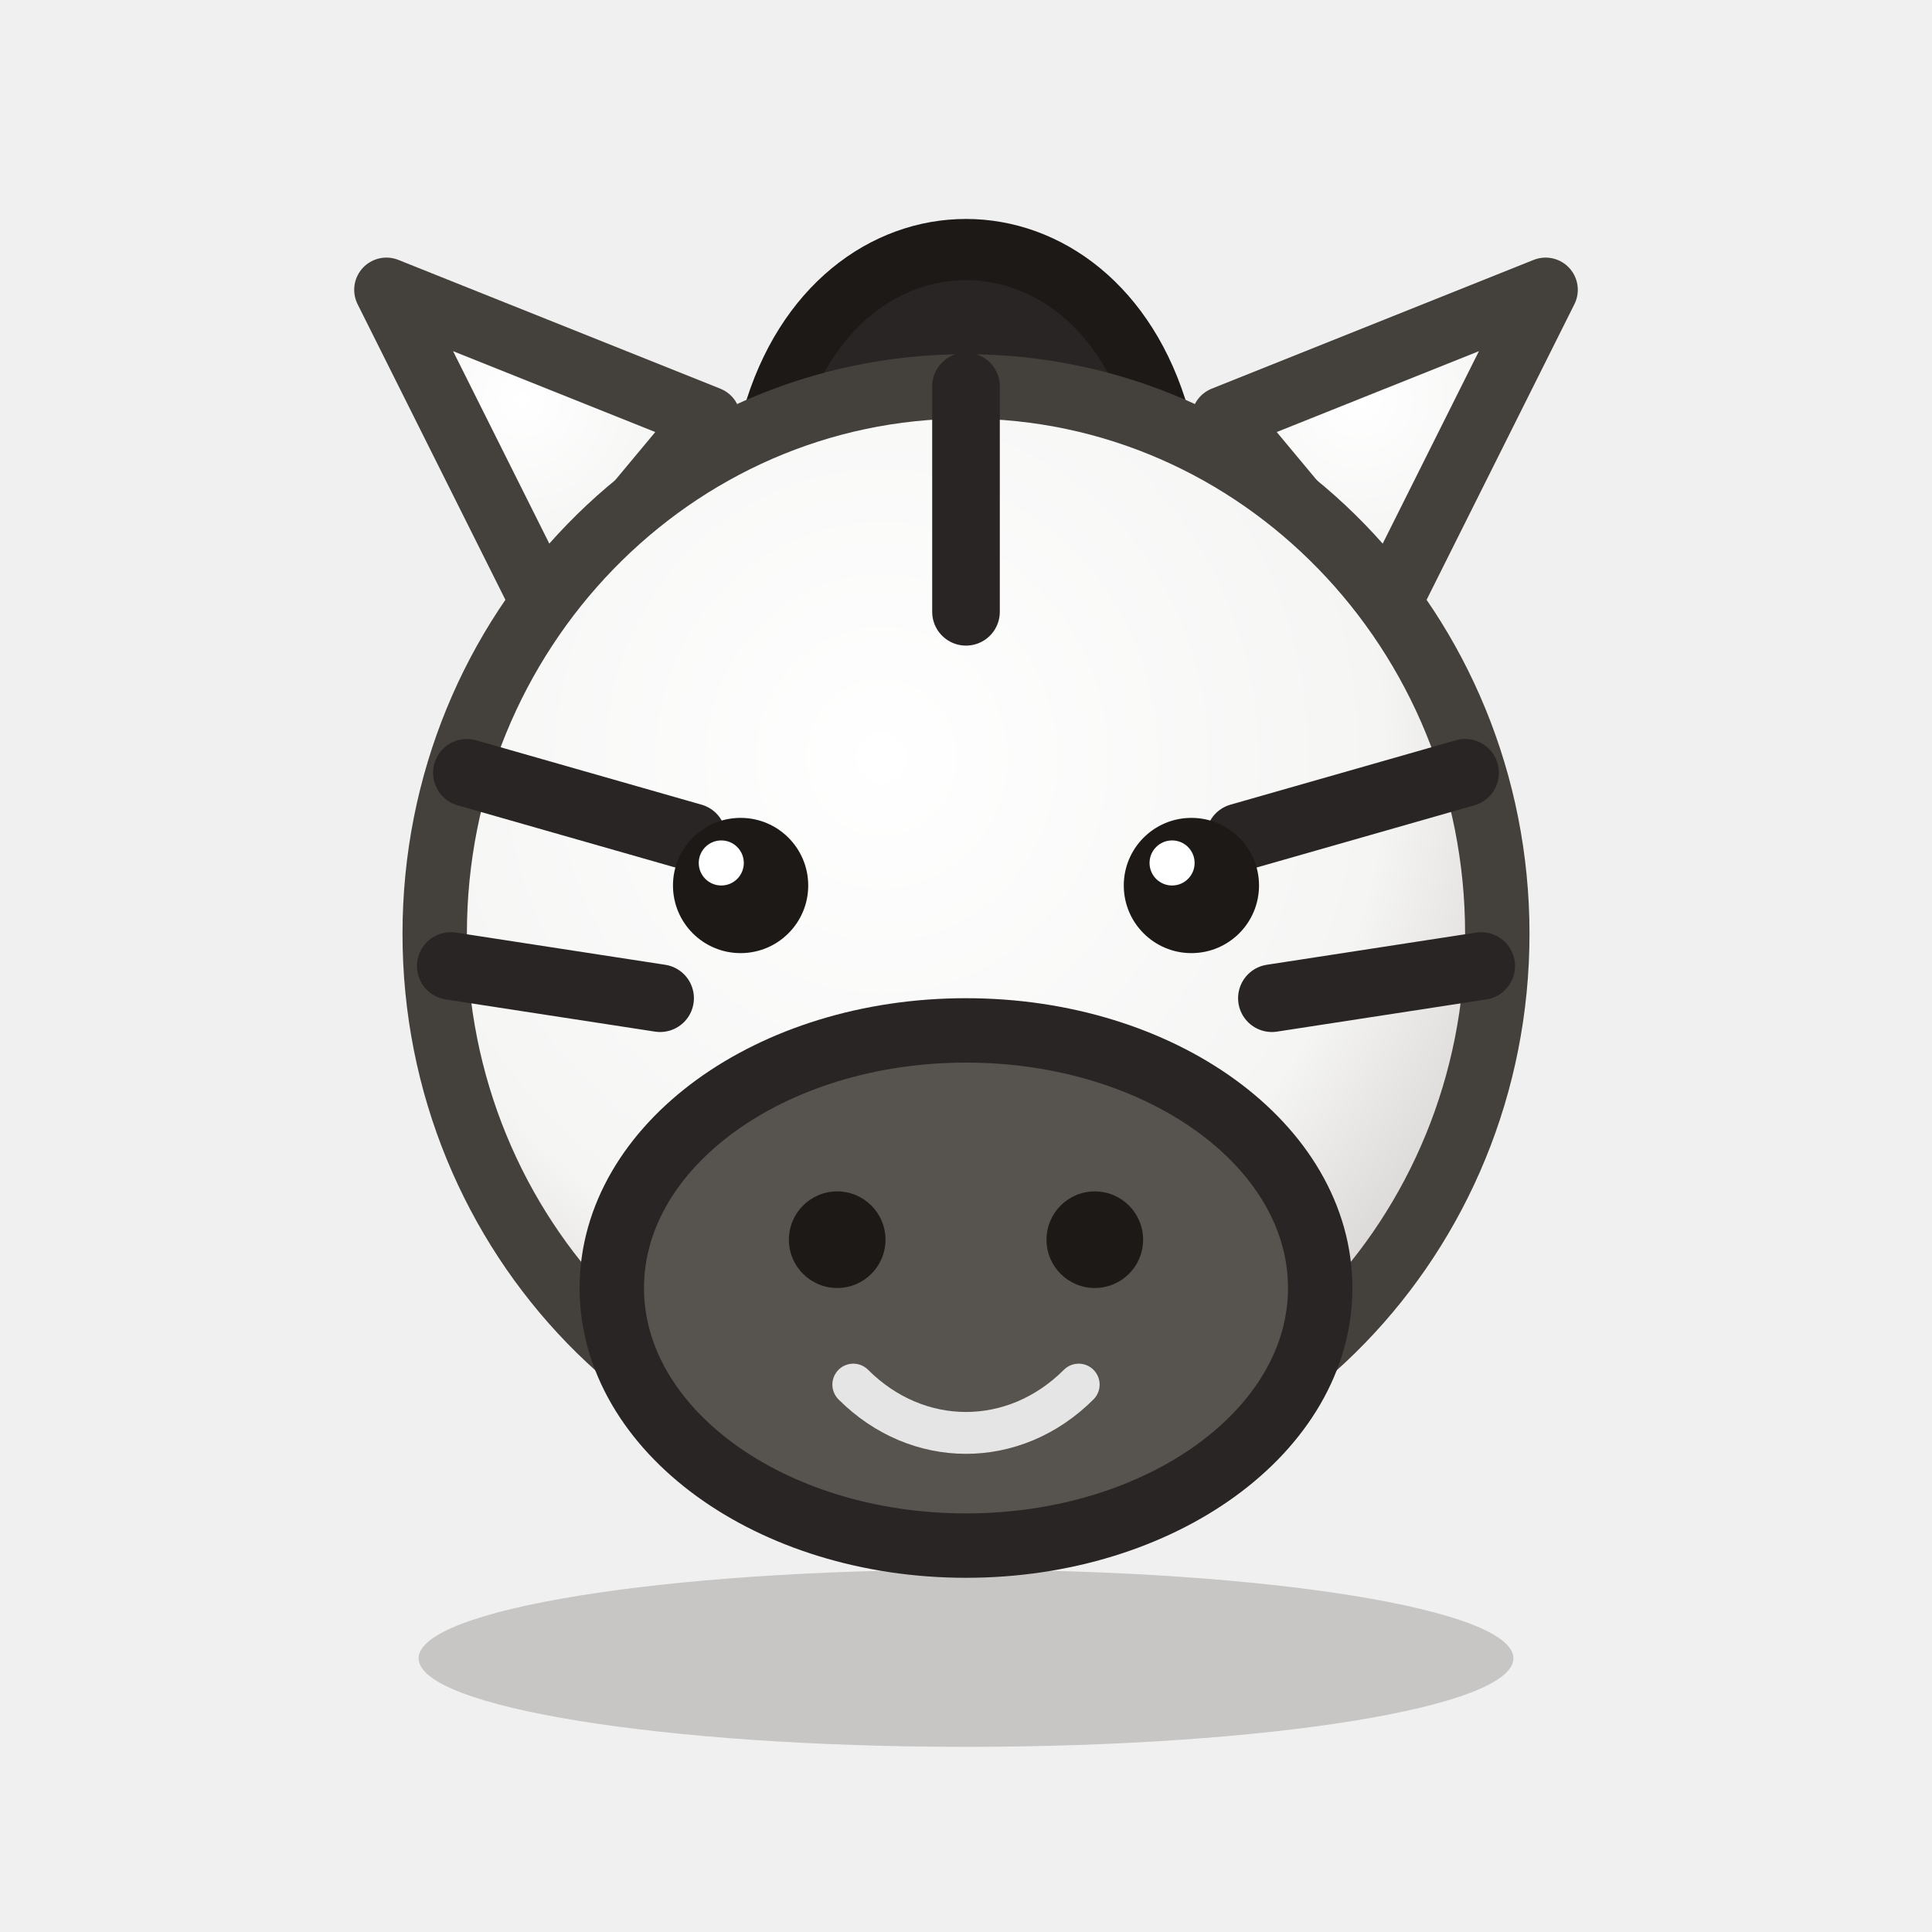
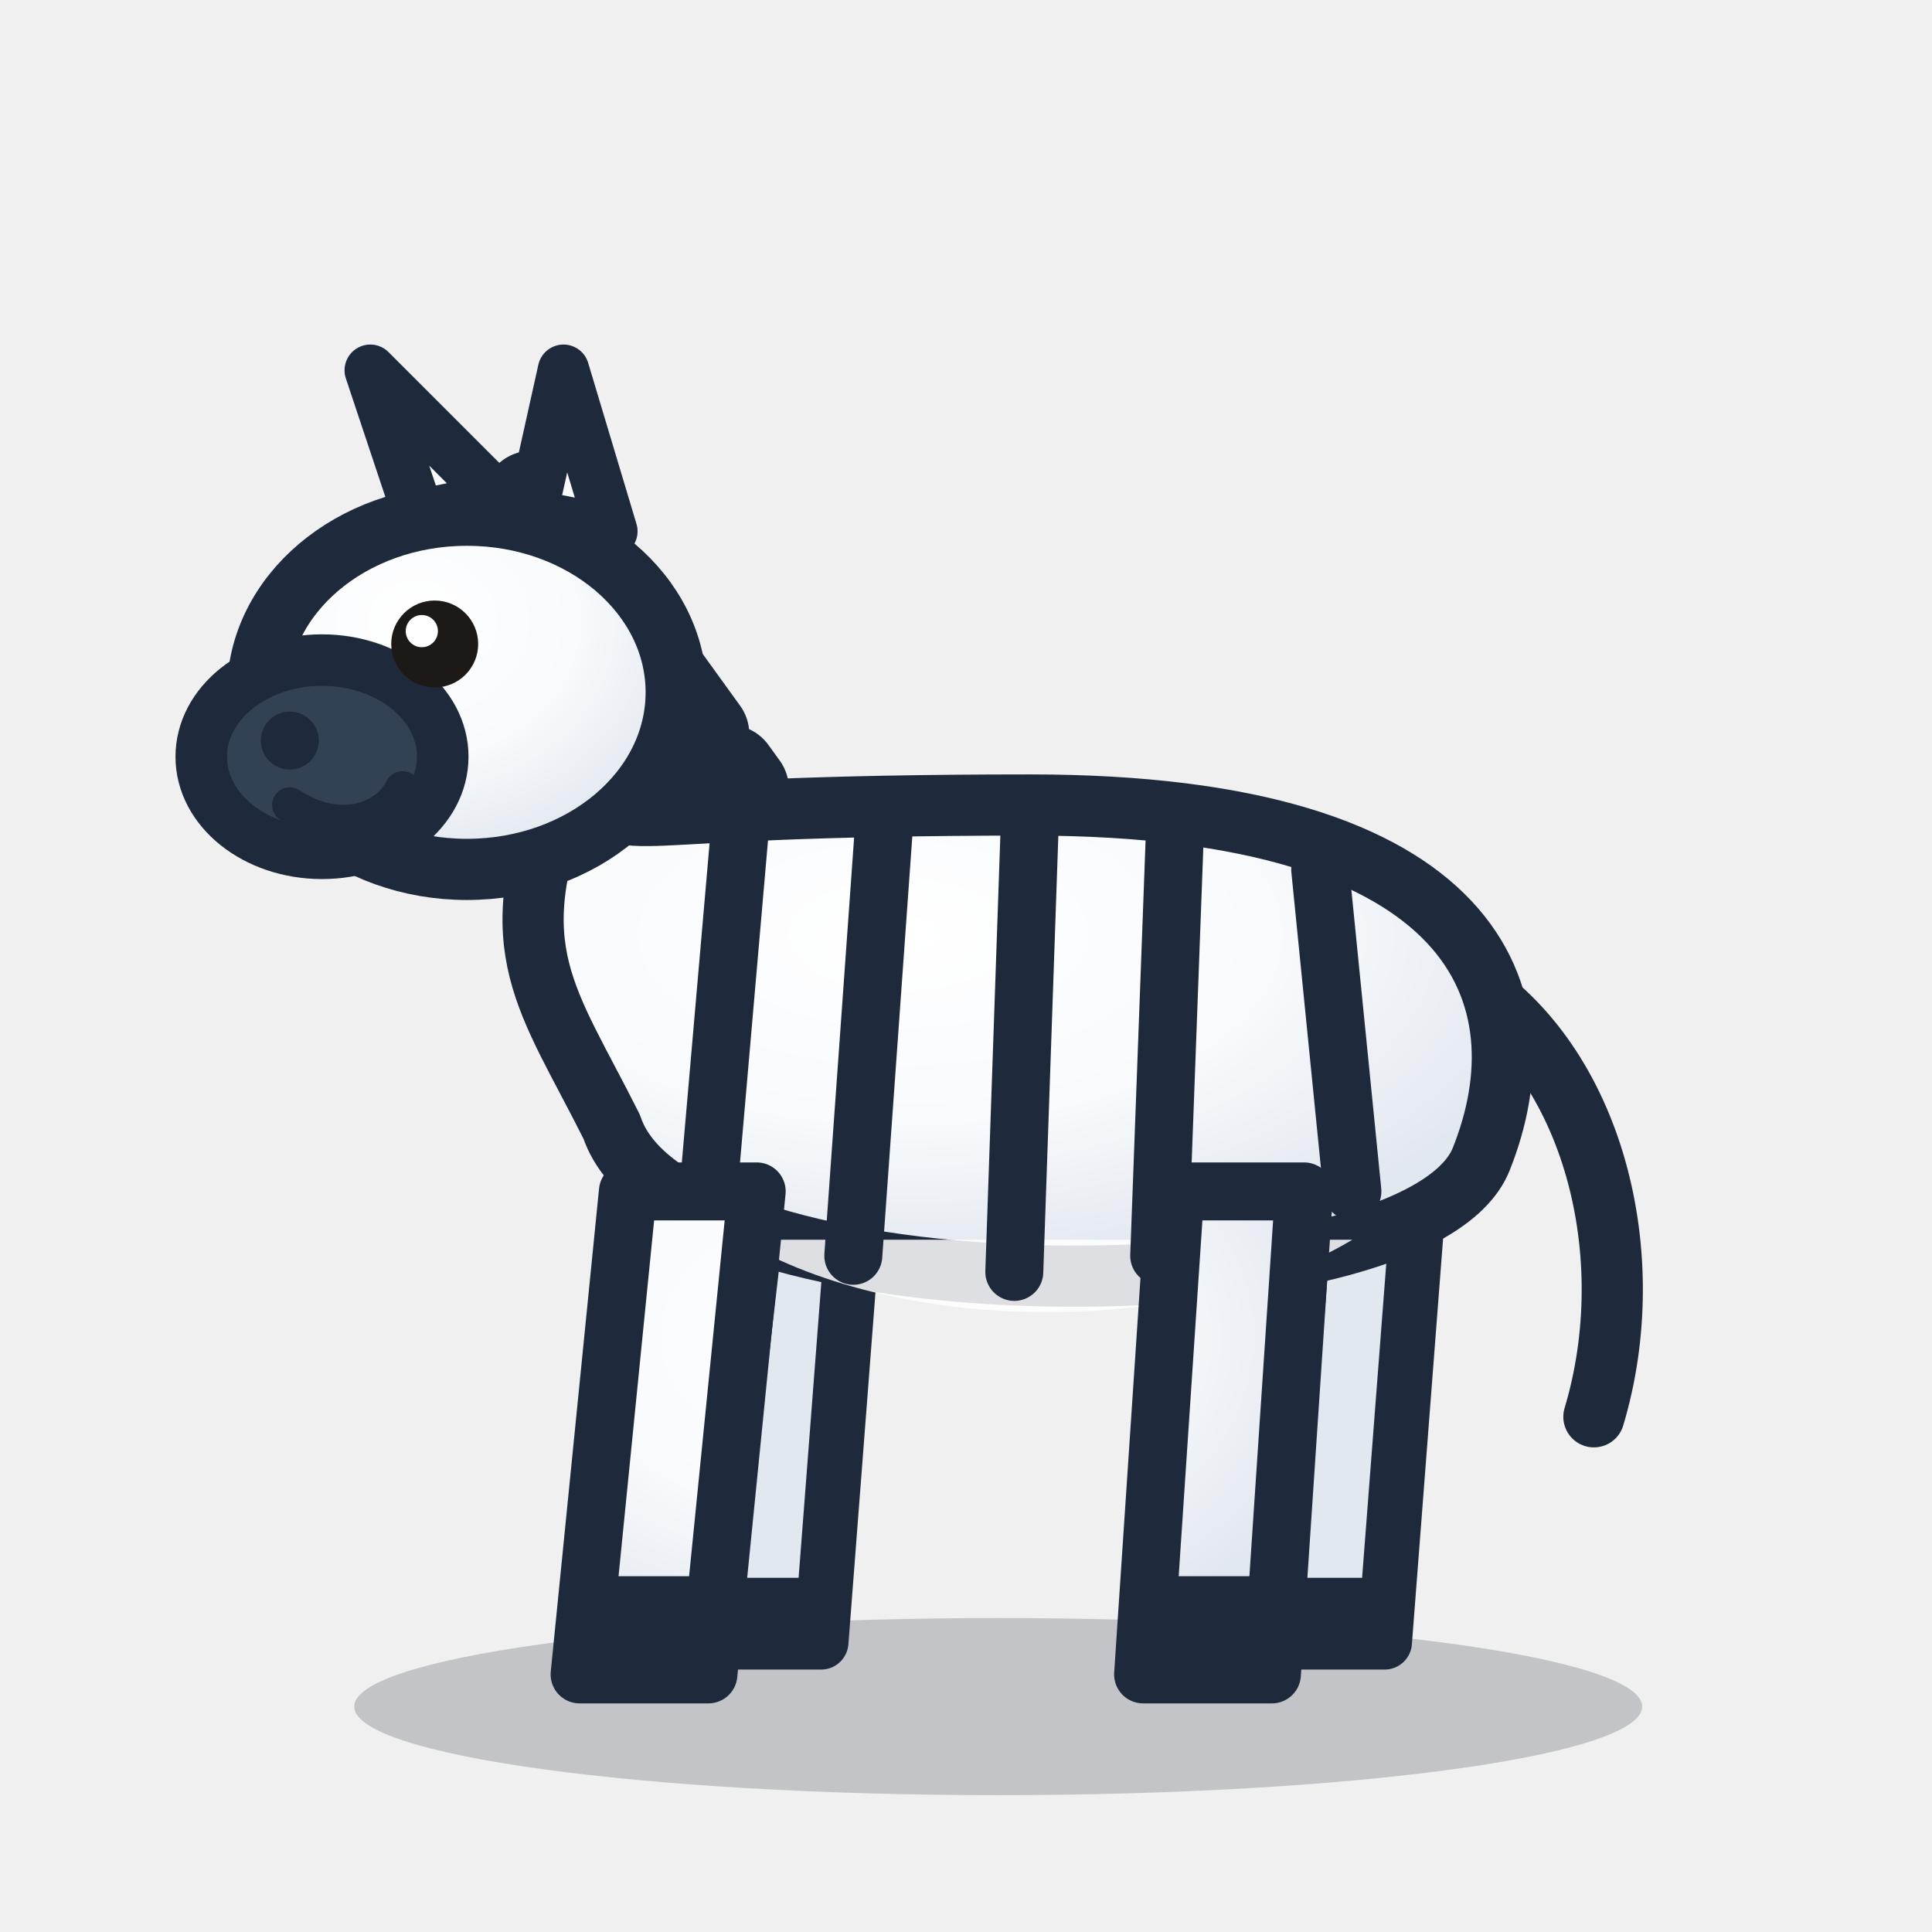
<svg xmlns="http://www.w3.org/2000/svg" fill="none" viewBox="0 0 120 120">
  <defs>
-     <radialGradient cx="42%" cy="34%" id="zebraFace" r="68%">
+     <radialGradient cx="38%" cy="30%" id="g_zebra" r="70%">
      <stop offset="0%" stop-color="#ffffff" />
-       <stop offset="70%" stop-color="#f5f5f4" />
-       <stop offset="100%" stop-color="#d6d3d1" />
+       <stop offset="55%" stop-color="#f8fafc" />
+       <stop offset="100%" stop-color="#e2e8f0" />
    </radialGradient>
  </defs>
-   <ellipse cx="60" cy="103" fill="#44403c" opacity="0.24" rx="34" ry="5.5" />
-   <path d="M48 26C52 12 68 12 72 26Z" fill="#292524" stroke="#1c1917" stroke-linejoin="round" stroke-width="3.8" />
-   <path d="M34 38L24 18L44 26Z" fill="url(#zebraFace)" stroke="#44403c" stroke-linejoin="round" stroke-width="4" />
-   <path d="M86 38L96 18L76 26Z" fill="url(#zebraFace)" stroke="#44403c" stroke-linejoin="round" stroke-width="4" />
-   <ellipse cx="60" cy="58" fill="url(#zebraFace)" rx="33" ry="34" stroke="#44403c" stroke-width="4" />
-   <path d="M29 48L43 52M28 60L41 62M91 48L77 52M92 60L79 62M60 24V38" stroke="#292524" stroke-linecap="round" stroke-width="4.2" />
-   <ellipse cx="60" cy="80" fill="#57534e" rx="22" ry="16" stroke="#292524" stroke-width="4" />
-   <circle cx="46" cy="55" fill="#1c1917" r="4.2" />
-   <circle cx="44.8" cy="53.6" fill="#ffffff" r="1.4" />
-   <circle cx="74" cy="55" fill="#1c1917" r="4.2" />
-   <circle cx="72.8" cy="53.6" fill="#ffffff" r="1.4" />
-   <circle cx="52" cy="77" fill="#1c1917" r="3" />
-   <circle cx="68" cy="77" fill="#1c1917" r="3" />
-   <path d="M53 86C57 90 63 90 67 86" stroke="#ffffff" stroke-linecap="round" stroke-opacity="0.85" stroke-width="2.6" />
+   <ellipse cx="62" cy="106" fill="#1e293b" opacity="0.22" rx="40" ry="5.5" />
+   <path d="M33 31L46 49" stroke="#1e293b" stroke-dasharray="4 3" stroke-linecap="round" stroke-width="6" />
+   <path d="M91 61C99 66 102 78 99 88" stroke="#1e293b" stroke-linecap="round" stroke-width="3.8" />
+   <path d="M47 76L44 102H51L53 76ZM81 76L79 102H86L88 76Z" fill="#e2e8f0" stroke="#1e293b" stroke-linejoin="round" stroke-width="3.4" />
+   <path d="M44 98H51V103H44ZM79 98H86V103H79Z" fill="#1e293b" />
+   <path d="M35 49C41 52 36 50 64 50C92 50 96 62 92 72C88 82 42 82 38 70C34 62 31 59 35 49Z" fill="url(#g_zebra)" stroke="#1e293b" stroke-linejoin="round" stroke-width="3.8" />
+   <path d="M46 77C56 83 74 83 84 77" fill="#ffffff" opacity="0.85" />
+   <path d="M46 51L44 74M55 50L53 78M64 50L63 79M73 51L72 78M82 54L84 74" stroke="#1e293b" stroke-linecap="round" stroke-width="3.6" />
+   <path d="M39 74L36 104H44L47 74ZM73 74L71 104H79L81 74Z" fill="url(#g_zebra)" stroke="#1e293b" stroke-linejoin="round" stroke-width="3.6" />
+   <path d="M36 99H44V104H36ZM71 99H79V104H71Z" fill="#1e293b" stroke="#1e293b" stroke-linejoin="round" stroke-width="2.2" />
+   <ellipse cx="29" cy="43" fill="url(#g_zebra)" rx="13" ry="11" stroke="#1e293b" stroke-width="3.8" />
+   <ellipse cx="20" cy="47" fill="#334155" rx="7.5" ry="6" stroke="#1e293b" stroke-width="3.2" />
+   <circle cx="18" cy="46" fill="#1e293b" r="1.8" />
+   <path d="M18 50C21 52 24 51 25 49" stroke="#1e293b" stroke-linecap="round" stroke-width="2.2" />
+   <circle cx="27" cy="40" fill="#1c1917" r="2.7" />
+   <circle cx="26.2" cy="39.2" fill="#ffffff" r="1" />
+   <path d="M26 32L23 23L31 31ZM33 32L35 23L38 33Z" fill="#f8fafc" stroke="#1e293b" stroke-linejoin="round" stroke-width="3.2" />
</svg>
